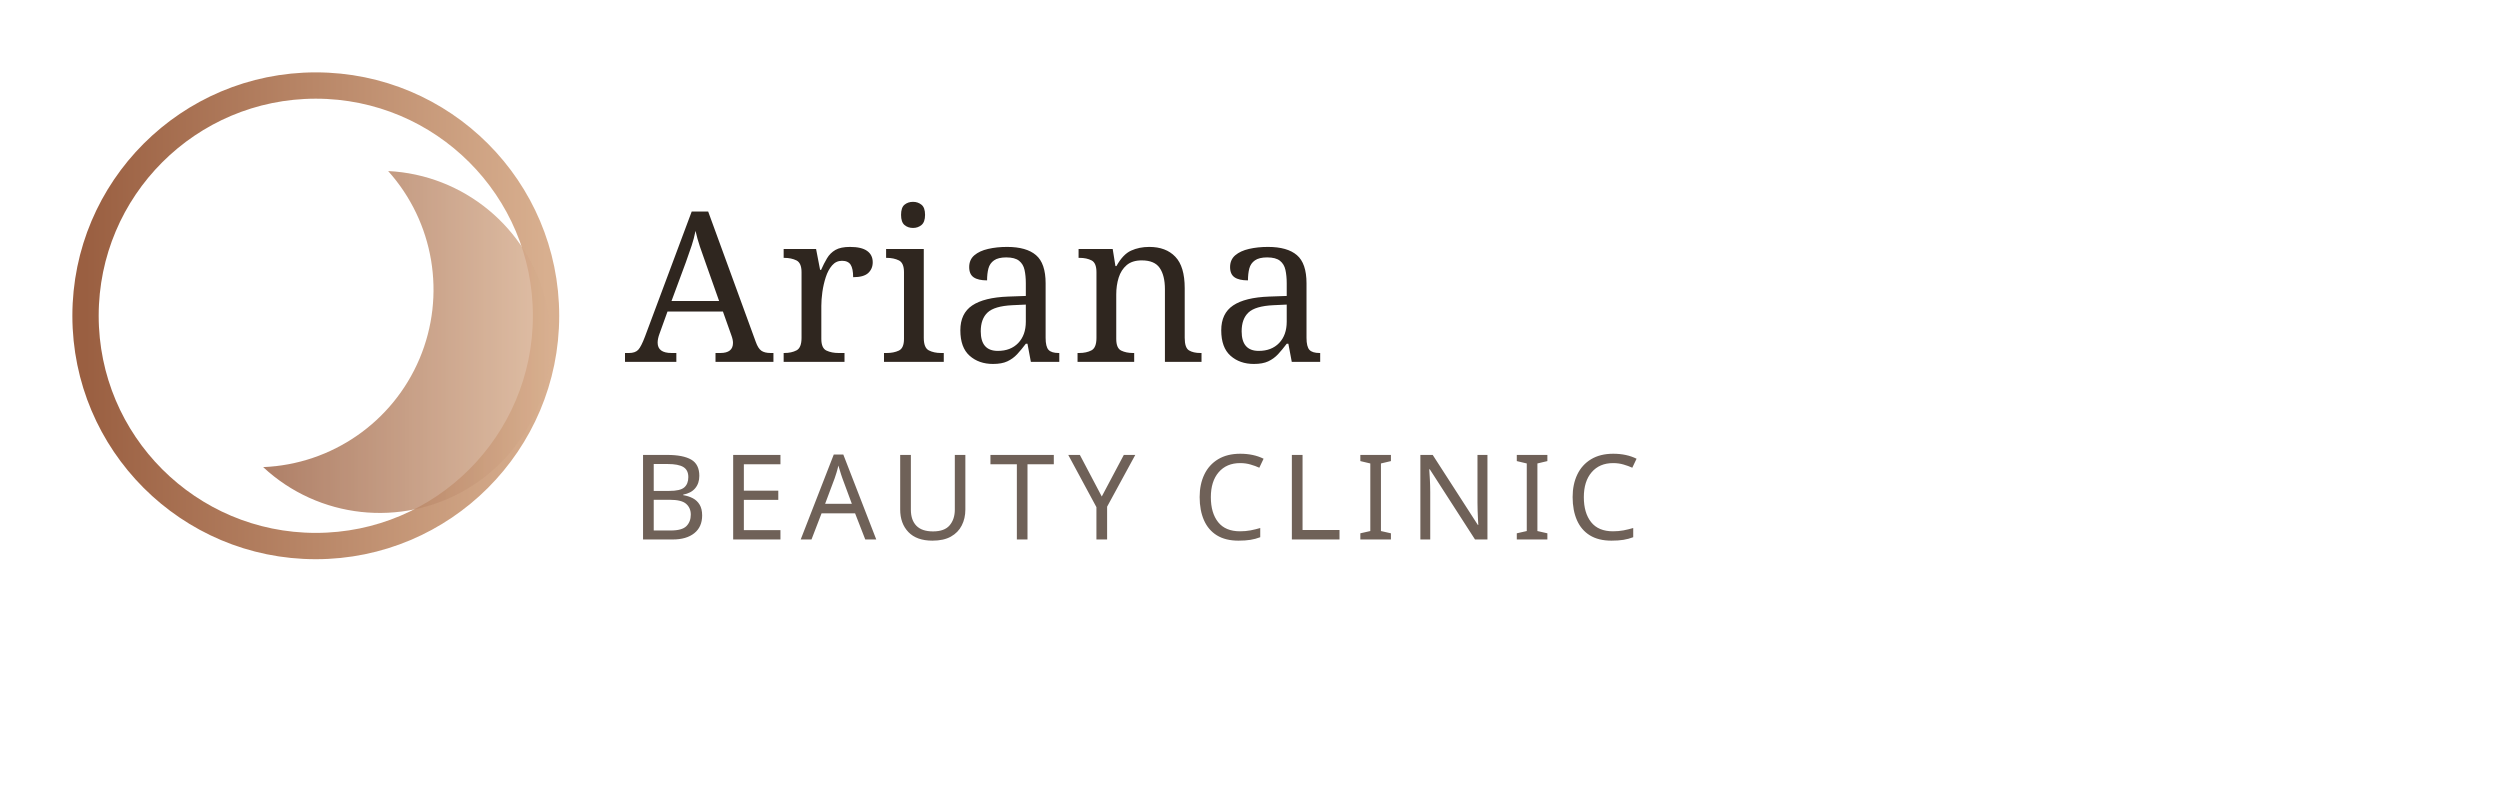
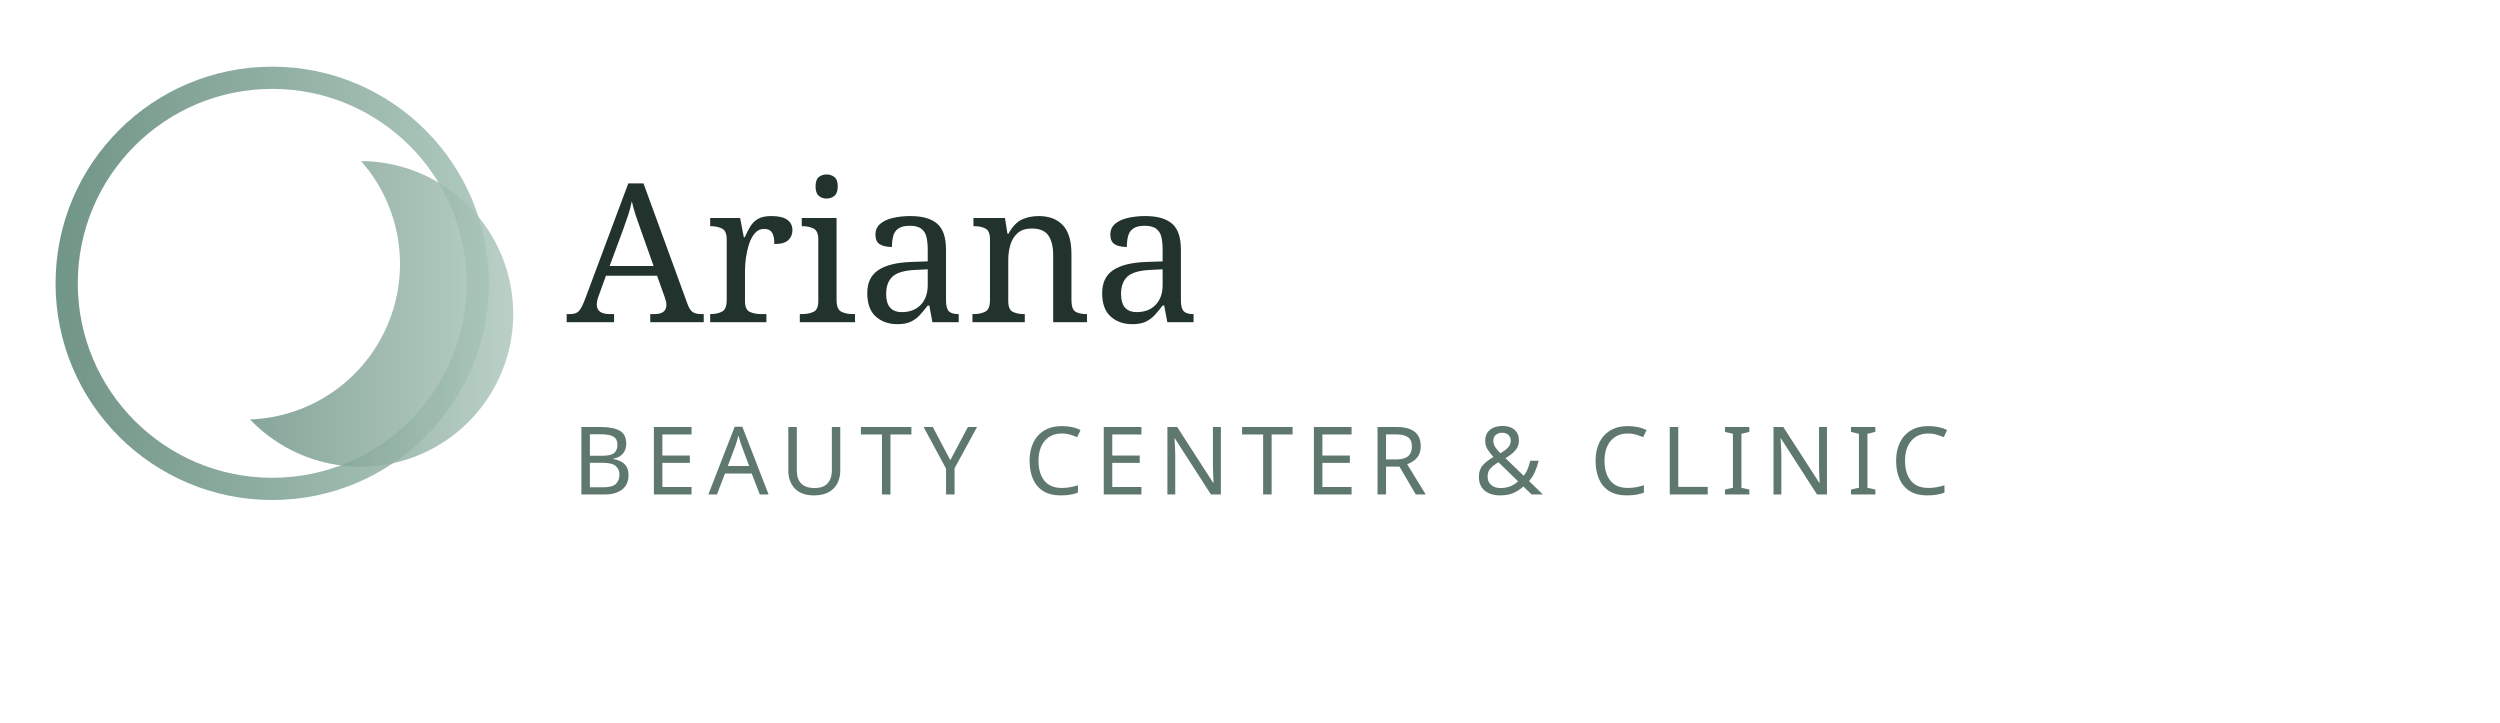
- <svg xmlns="http://www.w3.org/2000/svg" viewBox="0 0 760 240">
+ <svg xmlns="http://www.w3.org/2000/svg" viewBox="0 0 900 260">
  <defs>
-     <linearGradient id="ar" x1="0" x2="1">
-       <stop offset="0%" stop-color="#9a5f41" />
-       <stop offset="100%" stop-color="#d8af8f" />
+     <linearGradient id="g" x1="0" x2="1">
+       <stop offset="0%" stop-color="#729688" />
+       <stop offset="100%" stop-color="#aec8bd" />
    </linearGradient>
  </defs>
-   <circle cx="96" cy="96" r="70" fill="none" stroke="url(#ar)" stroke-width="8" />
-   <path d="M118 52a52 52 0 1 1-38 90 54 54 0 0 0 38-90z" fill="url(#ar)" opacity=".8" />
-   <text x="190" y="110" font-size="64" font-family="Cormorant Garamond, serif" fill="#2f261f" letter-spacing="1">Ariana</text>
-   <text x="192" y="164" font-size="36" font-family="Manrope, sans-serif" fill="#6f6158" letter-spacing="4">BEAUTY CLINIC</text>
+   <circle cx="98" cy="102" r="74" fill="none" stroke="url(#g)" stroke-width="8" />
+   <path d="M130 58a55 55 0 1 1-40 93 56 56 0 0 0 40-93z" fill="url(#g)" opacity=".85" />
+   <text x="204" y="116" font-size="70" font-family="Playfair Display, serif" fill="#22322c">Ariana</text>
+   <text x="206" y="178" font-size="34" letter-spacing="4" font-family="Manrope, sans-serif" fill="#5f786d">BEAUTY CENTER &amp; CLINIC</text>
</svg>
